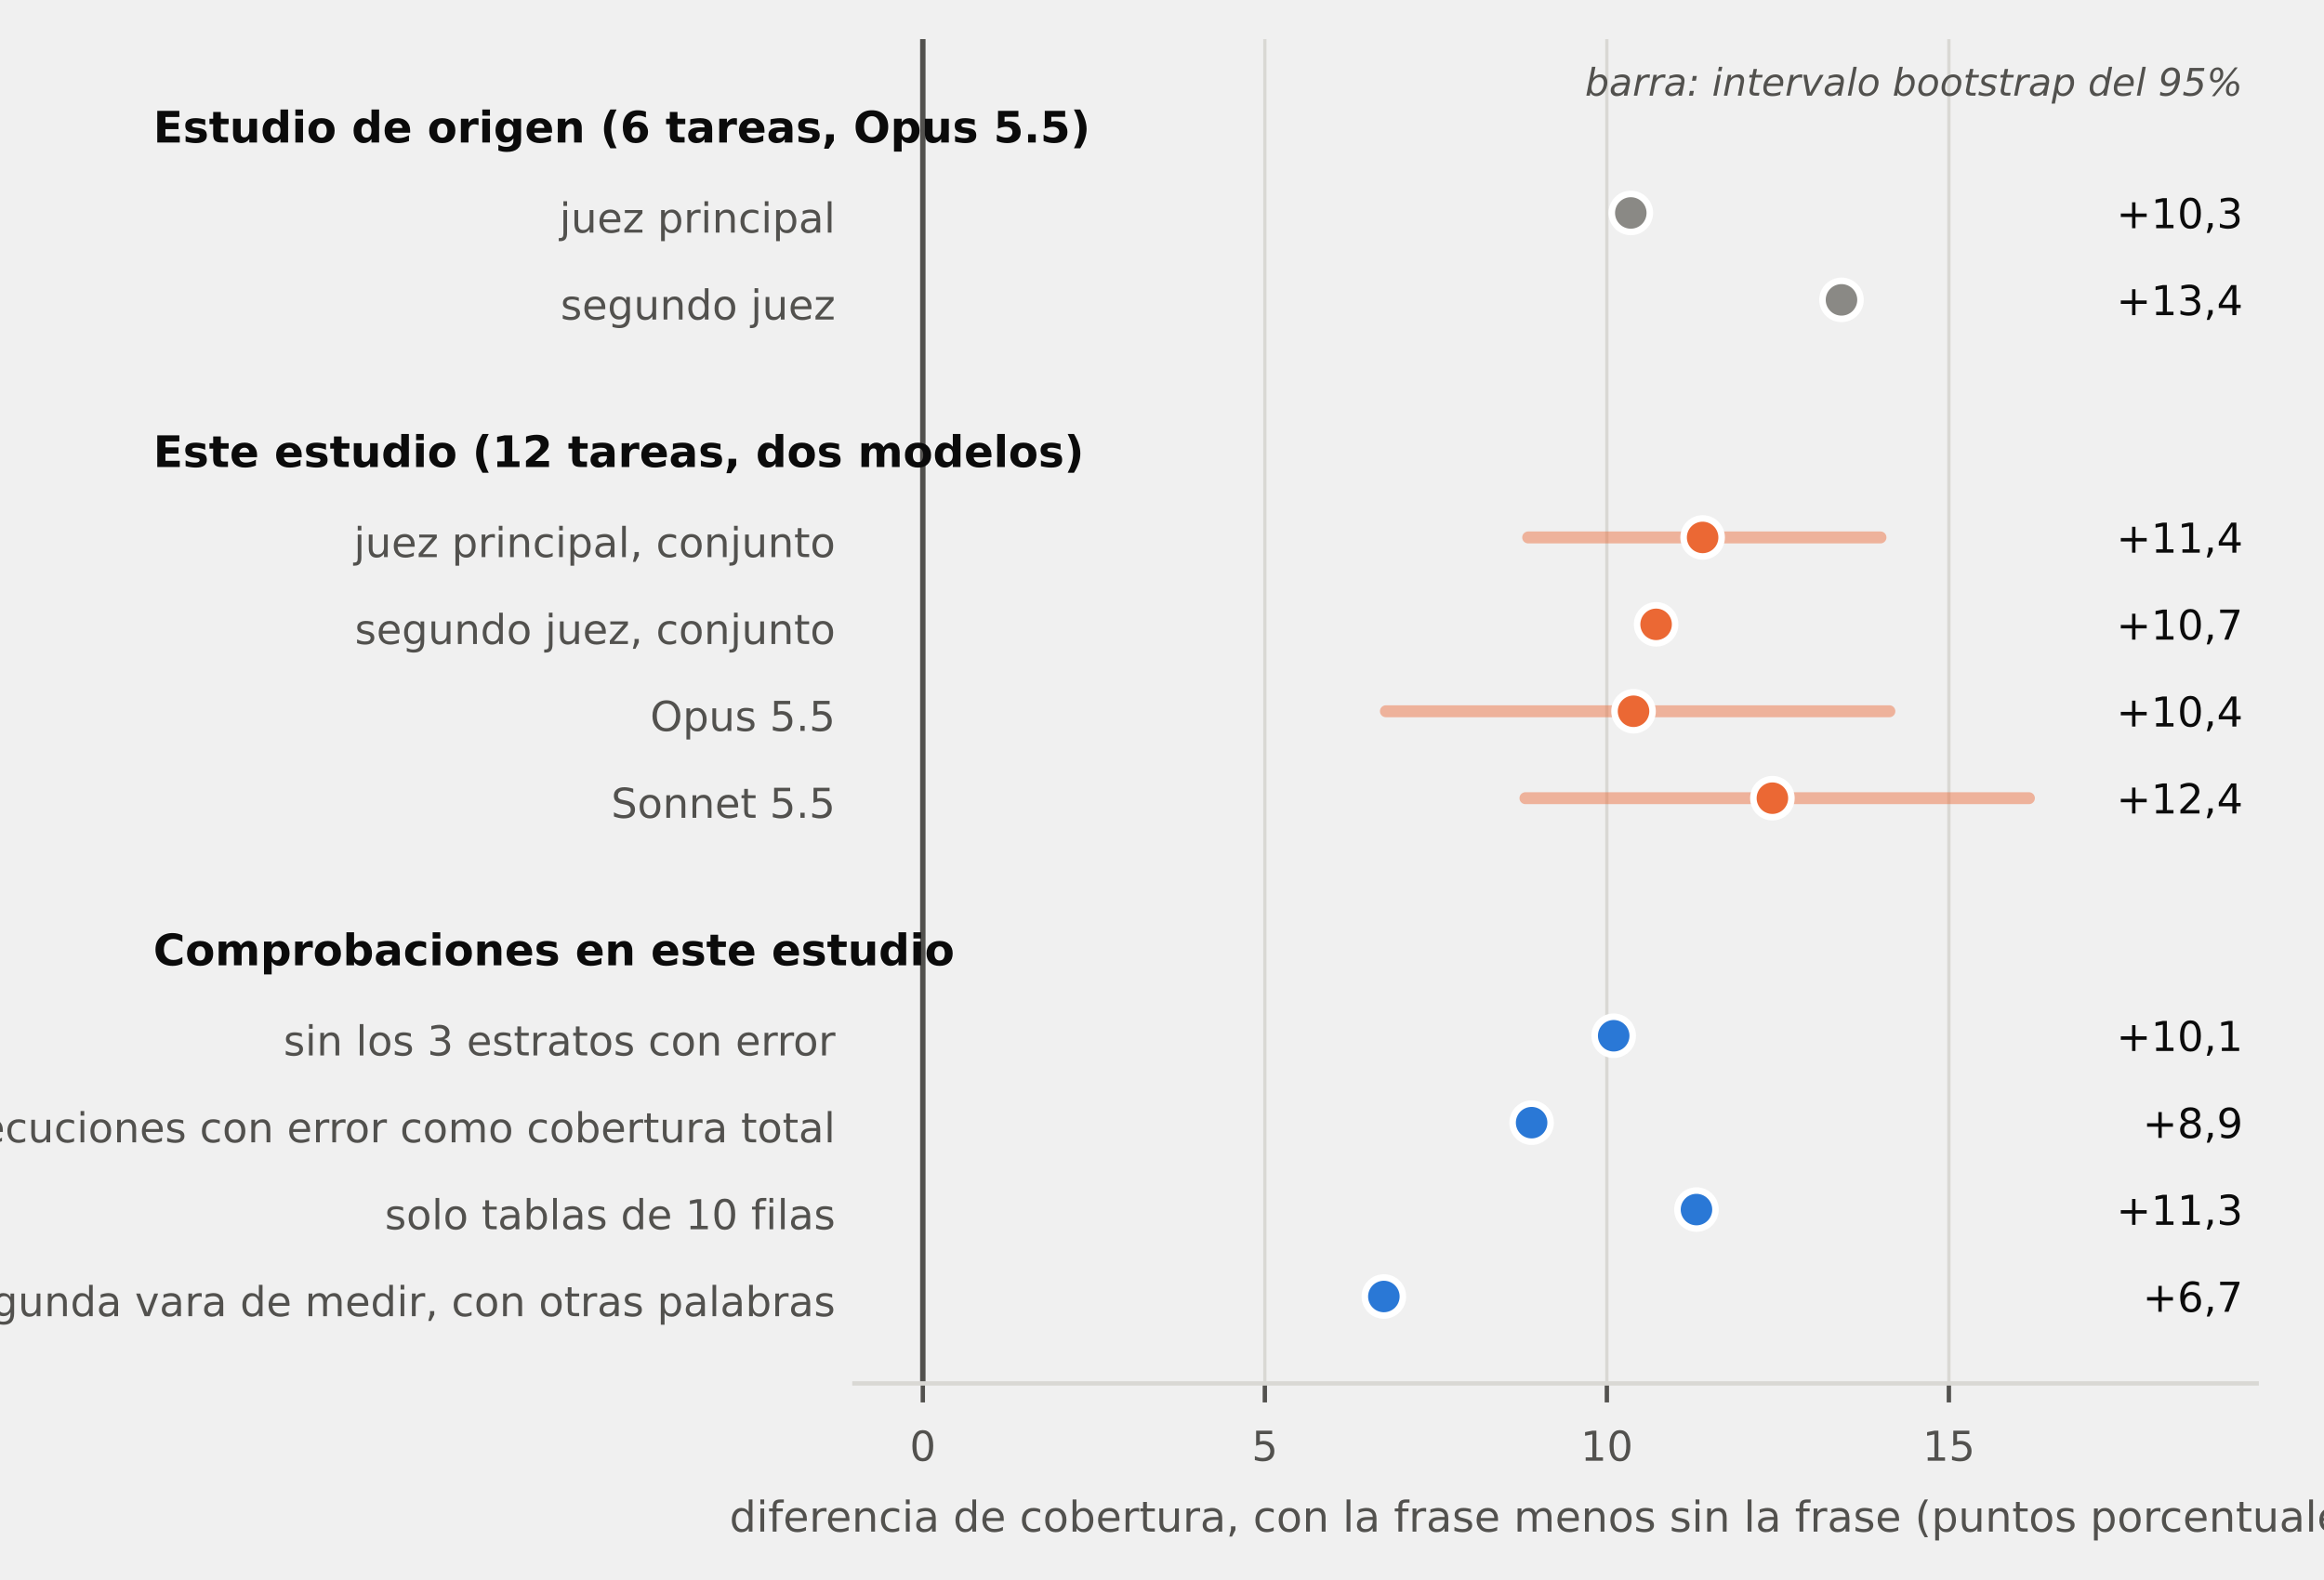
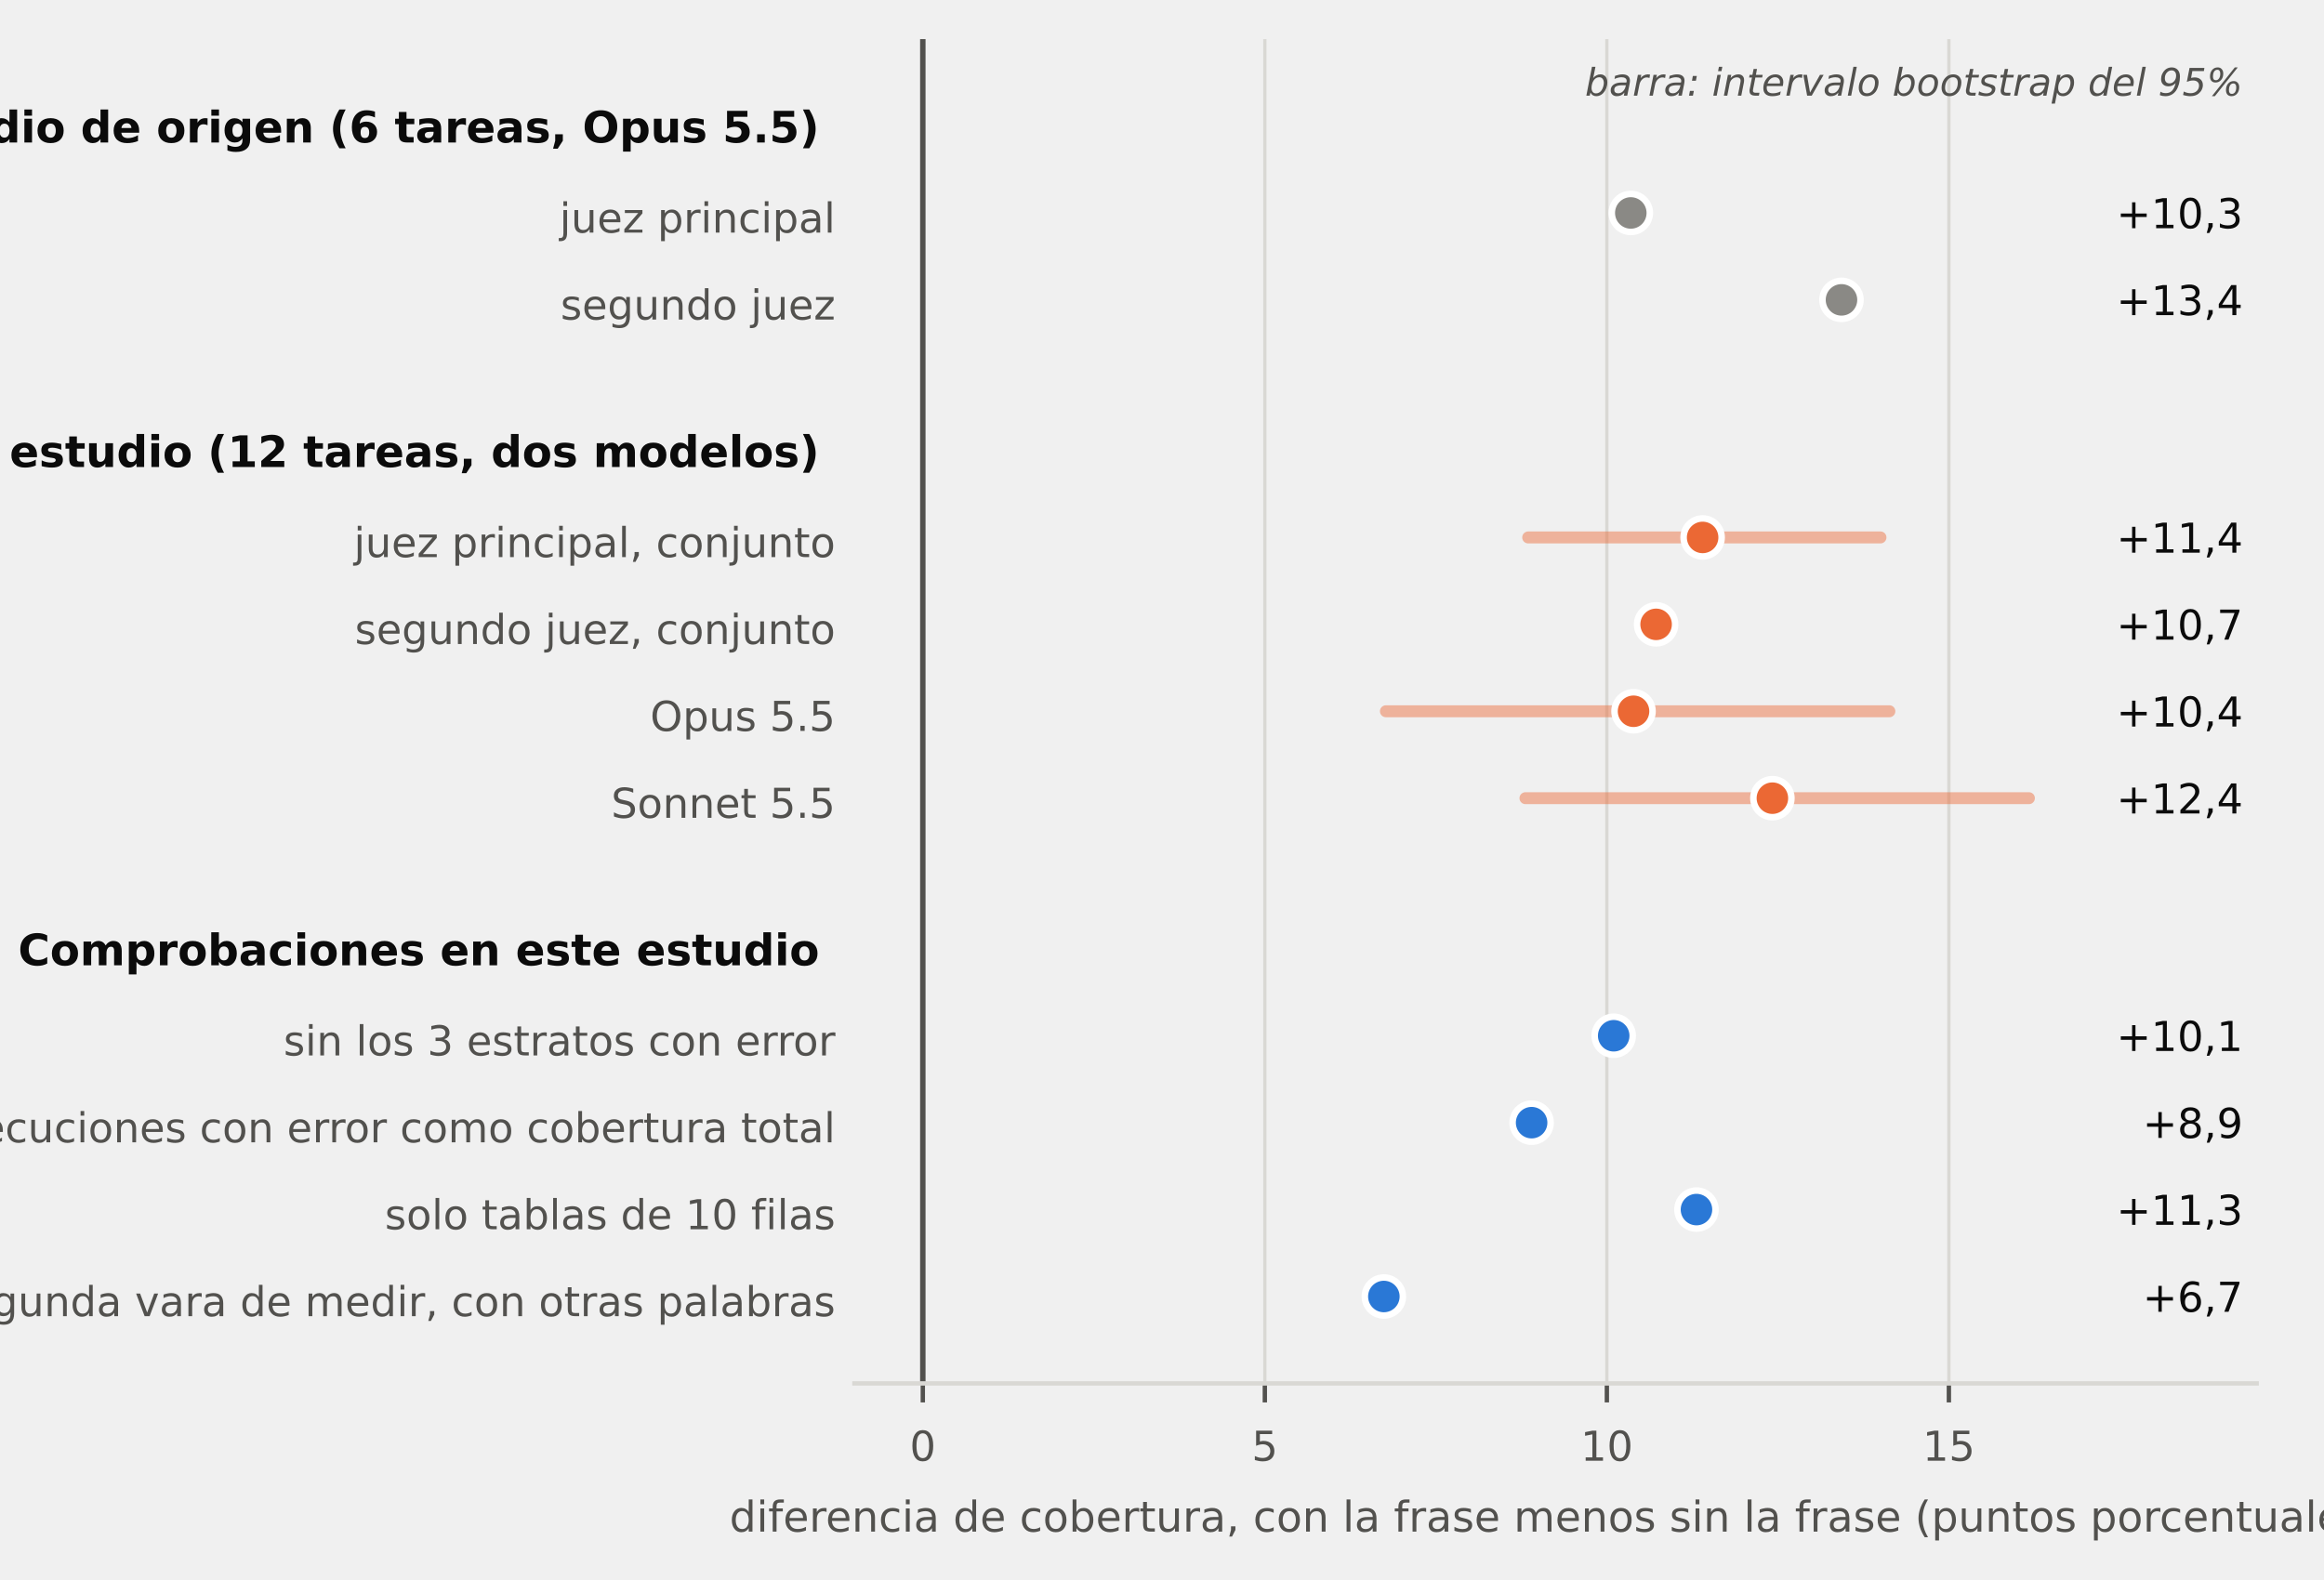
<svg xmlns="http://www.w3.org/2000/svg" xmlns:xlink="http://www.w3.org/1999/xlink" width="427.664pt" height="290.769pt" viewBox="0 0 427.664 290.769" version="1.1">
  <defs>
    <style type="text/css">*{stroke-linejoin: round; stroke-linecap: butt}</style>
  </defs>
  <g id="figure_1">
    <g id="patch_1">
      <path d="M 0 290.769  L 427.664 290.769  L 427.664 0  L 0 0  L 0 290.769  z " style="fill: none" />
    </g>
    <g id="axes_1">
      <g id="patch_2">
        <path d="M 157.23 254.628  L 415.278 254.628  L 415.278 7.2  L 157.23 7.2  L 157.23 254.628  z " style="fill: none" />
      </g>
      <g id="matplotlib.axis_1">
        <g id="xtick_1">
          <g id="line2d_1">
            <path d="M 169.818 254.628  L 169.818 7.2  " clip-path="url(#p39da0782d3)" style="fill: none; stroke: #d9d8d4; stroke-width: 0.6; stroke-linecap: square" />
          </g>
          <g id="line2d_2">
            <defs>
              <path id="m76695bbce8" d="M 0 0  L 0 3.5  " style="stroke: #52514e; stroke-width: 0.8" />
            </defs>
            <g>
              <use xlink:href="#m76695bbce8" x="169.818" y="254.628" style="fill: #52514e; stroke: #52514e; stroke-width: 0.8" />
            </g>
          </g>
          <g id="text_1">
            <text style="font-size: 7.6px; font-family: 'Helvetica Neue', 'DejaVu Sans'; text-anchor: middle; fill: #52514e" x="169.818" y="268.863" transform="rotate(-0 169.8181 268.8632)">0</text>
          </g>
        </g>
        <g id="xtick_2">
          <g id="line2d_3">
            <path d="M 232.757 254.628  L 232.757 7.2  " clip-path="url(#p39da0782d3)" style="fill: none; stroke: #d9d8d4; stroke-width: 0.6; stroke-linecap: square" />
          </g>
          <g id="line2d_4">
            <g>
              <use xlink:href="#m76695bbce8" x="232.757" y="254.628" style="fill: #52514e; stroke: #52514e; stroke-width: 0.8" />
            </g>
          </g>
          <g id="text_2">
            <text style="font-size: 7.6px; font-family: 'Helvetica Neue', 'DejaVu Sans'; text-anchor: middle; fill: #52514e" x="232.757" y="268.863" transform="rotate(-0 232.7566 268.8632)">5</text>
          </g>
        </g>
        <g id="xtick_3">
          <g id="line2d_5">
            <path d="M 295.695 254.628  L 295.695 7.2  " clip-path="url(#p39da0782d3)" style="fill: none; stroke: #d9d8d4; stroke-width: 0.6; stroke-linecap: square" />
          </g>
          <g id="line2d_6">
            <g>
              <use xlink:href="#m76695bbce8" x="295.695" y="254.628" style="fill: #52514e; stroke: #52514e; stroke-width: 0.8" />
            </g>
          </g>
          <g id="text_3">
            <text style="font-size: 7.6px; font-family: 'Helvetica Neue', 'DejaVu Sans'; text-anchor: middle; fill: #52514e" x="295.695" y="268.863" transform="rotate(-0 295.6952 268.8632)">10</text>
          </g>
        </g>
        <g id="xtick_4">
          <g id="line2d_7">
            <path d="M 358.634 254.628  L 358.634 7.2  " clip-path="url(#p39da0782d3)" style="fill: none; stroke: #d9d8d4; stroke-width: 0.6; stroke-linecap: square" />
          </g>
          <g id="line2d_8">
            <g>
              <use xlink:href="#m76695bbce8" x="358.634" y="254.628" style="fill: #52514e; stroke: #52514e; stroke-width: 0.8" />
            </g>
          </g>
          <g id="text_4">
            <text style="font-size: 7.6px; font-family: 'Helvetica Neue', 'DejaVu Sans'; text-anchor: middle; fill: #52514e" x="358.634" y="268.863" transform="rotate(-0 358.6337 268.8632)">15</text>
          </g>
        </g>
        <g id="text_5">
          <text style="font-size: 7.8px; font-family: 'Helvetica Neue', 'DejaVu Sans'; text-anchor: middle; fill: #52514e" x="286.254" y="281.908" transform="rotate(-0 286.2544 281.9076)">diferencia de cobertura, con la frase menos sin la frase (puntos porcentuales)</text>
        </g>
      </g>
      <g id="matplotlib.axis_2">
        <g id="ytick_1">
          <g id="line2d_9" />
          <g id="text_6">
            <text style="font-size: 7.6px; font-family: 'Helvetica Neue', 'DejaVu Sans'; text-anchor: end; fill: #52514e" x="153.73" y="42.813" transform="rotate(-0 153.7304 42.8126)">juez principal</text>
          </g>
        </g>
        <g id="ytick_2">
          <g id="line2d_10" />
          <g id="text_7">
            <text style="font-size: 7.6px; font-family: 'Helvetica Neue', 'DejaVu Sans'; text-anchor: end; fill: #52514e" x="153.73" y="58.81" transform="rotate(-0 153.7304 58.8101)">segundo juez</text>
          </g>
        </g>
        <g id="ytick_3">
          <g id="line2d_11" />
          <g id="text_8">
            <text style="font-size: 7.6px; font-family: 'Helvetica Neue', 'DejaVu Sans'; text-anchor: end; fill: #52514e" x="153.73" y="102.537" transform="rotate(-0 153.7304 102.5366)">juez principal, conjunto</text>
          </g>
        </g>
        <g id="ytick_4">
          <g id="line2d_12" />
          <g id="text_9">
            <text style="font-size: 7.6px; font-family: 'Helvetica Neue', 'DejaVu Sans'; text-anchor: end; fill: #52514e" x="153.73" y="118.534" transform="rotate(-0 153.7304 118.5341)">segundo juez, conjunto</text>
          </g>
        </g>
        <g id="ytick_5">
          <g id="line2d_13" />
          <g id="text_10">
            <text style="font-size: 7.6px; font-family: 'Helvetica Neue', 'DejaVu Sans'; text-anchor: end; fill: #52514e" x="153.73" y="134.532" transform="rotate(-0 153.7304 134.5316)">Opus 5.5</text>
          </g>
        </g>
        <g id="ytick_6">
          <g id="line2d_14" />
          <g id="text_11">
            <text style="font-size: 7.6px; font-family: 'Helvetica Neue', 'DejaVu Sans'; text-anchor: end; fill: #52514e" x="153.73" y="150.529" transform="rotate(-0 153.7304 150.5291)">Sonnet 5.5</text>
          </g>
        </g>
        <g id="ytick_7">
          <g id="line2d_15" />
          <g id="text_12">
            <text style="font-size: 7.6px; font-family: 'Helvetica Neue', 'DejaVu Sans'; text-anchor: end; fill: #52514e" x="153.73" y="194.256" transform="rotate(-0 153.7304 194.2556)">sin los 3 estratos con error</text>
          </g>
        </g>
        <g id="ytick_8">
          <g id="line2d_16" />
          <g id="text_13">
            <text style="font-size: 7.6px; font-family: 'Helvetica Neue', 'DejaVu Sans'; text-anchor: end; fill: #52514e" x="153.73" y="210.253" transform="rotate(-0 153.7304 210.2531)">ejecuciones con error como cobertura total</text>
          </g>
        </g>
        <g id="ytick_9">
          <g id="line2d_17" />
          <g id="text_14">
            <text style="font-size: 7.6px; font-family: 'Helvetica Neue', 'DejaVu Sans'; text-anchor: end; fill: #52514e" x="153.73" y="226.251" transform="rotate(-0 153.7304 226.2506)">solo tablas de 10 filas</text>
          </g>
        </g>
        <g id="ytick_10">
          <g id="line2d_18" />
          <g id="text_15">
            <text style="font-size: 7.6px; font-family: 'Helvetica Neue', 'DejaVu Sans'; text-anchor: end; fill: #52514e" x="153.73" y="242.248" transform="rotate(-0 153.7304 242.2481)">segunda vara de medir, con otras palabras</text>
          </g>
        </g>
      </g>
      <g id="line2d_19">
        <defs>
          <path id="m700294fc83" d="M 0 3.5  C 0.928 3.5 1.819 3.131 2.475 2.475  C 3.131 1.819 3.5 0.928 3.5 0  C 3.5 -0.928 3.131 -1.819 2.475 -2.475  C 1.819 -3.131 0.928 -3.5 0 -3.5  C -0.928 -3.5 -1.819 -3.131 -2.475 -2.475  C -3.131 -1.819 -3.5 -0.928 -3.5 0  C -3.5 0.928 -3.131 1.819 -2.475 2.475  C -1.819 3.131 -0.928 3.5 0 3.5  z " style="stroke: #ffffff; stroke-width: 1.2" />
        </defs>
        <g clip-path="url(#p39da0782d3)">
          <use xlink:href="#m700294fc83" x="300.101" y="39.195" style="fill: #8a8985; stroke: #ffffff; stroke-width: 1.2" />
        </g>
      </g>
      <g id="line2d_20">
        <g clip-path="url(#p39da0782d3)">
          <use xlink:href="#m700294fc83" x="338.871" y="55.193" style="fill: #8a8985; stroke: #ffffff; stroke-width: 1.2" />
        </g>
      </g>
      <g id="line2d_21">
        <path d="M 281.219 98.919  L 346.046 98.919  " clip-path="url(#p39da0782d3)" style="fill: none; stroke: #eb6834; stroke-opacity: 0.45; stroke-width: 2.2; stroke-linecap: round" />
      </g>
      <g id="line2d_22">
        <defs>
          <path id="mebd650de02" d="M 0 3.5  C 0.928 3.5 1.819 3.131 2.475 2.475  C 3.131 1.819 3.5 0.928 3.5 0  C 3.5 -0.928 3.131 -1.819 2.475 -2.475  C 1.819 -3.131 0.928 -3.5 0 -3.5  C -0.928 -3.5 -1.819 -3.131 -2.475 -2.475  C -3.131 -1.819 -3.5 -0.928 -3.5 0  C -3.5 0.928 -3.131 1.819 -2.475 2.475  C -1.819 3.131 -0.928 3.5 0 3.5  z " style="stroke: #ffffff; stroke-width: 1.2" />
        </defs>
        <g clip-path="url(#p39da0782d3)">
          <use xlink:href="#mebd650de02" x="313.318" y="98.919" style="fill: #eb6834; stroke: #ffffff; stroke-width: 1.2" />
        </g>
      </g>
      <g id="line2d_23">
        <g clip-path="url(#p39da0782d3)">
          <use xlink:href="#mebd650de02" x="304.758" y="114.916" style="fill: #eb6834; stroke: #ffffff; stroke-width: 1.2" />
        </g>
      </g>
      <g id="line2d_24">
        <path d="M 255.037 130.914  L 347.682 130.914  " clip-path="url(#p39da0782d3)" style="fill: none; stroke: #eb6834; stroke-opacity: 0.45; stroke-width: 2.2; stroke-linecap: round" />
      </g>
      <g id="line2d_25">
        <g clip-path="url(#p39da0782d3)">
          <use xlink:href="#mebd650de02" x="300.604" y="130.914" style="fill: #eb6834; stroke: #ffffff; stroke-width: 1.2" />
        </g>
      </g>
      <g id="line2d_26">
        <path d="M 280.716 146.911  L 373.361 146.911  " clip-path="url(#p39da0782d3)" style="fill: none; stroke: #eb6834; stroke-opacity: 0.45; stroke-width: 2.2; stroke-linecap: round" />
      </g>
      <g id="line2d_27">
        <g clip-path="url(#p39da0782d3)">
          <use xlink:href="#mebd650de02" x="326.157" y="146.911" style="fill: #eb6834; stroke: #ffffff; stroke-width: 1.2" />
        </g>
      </g>
      <g id="line2d_28">
        <defs>
          <path id="m8c7ac39cb0" d="M 0 3.5  C 0.928 3.5 1.819 3.131 2.475 2.475  C 3.131 1.819 3.5 0.928 3.5 0  C 3.5 -0.928 3.131 -1.819 2.475 -2.475  C 1.819 -3.131 0.928 -3.5 0 -3.5  C -0.928 -3.5 -1.819 -3.131 -2.475 -2.475  C -3.131 -1.819 -3.5 -0.928 -3.5 0  C -3.5 0.928 -3.131 1.819 -2.475 2.475  C -1.819 3.131 -0.928 3.5 0 3.5  z " style="stroke: #ffffff; stroke-width: 1.2" />
        </defs>
        <g clip-path="url(#p39da0782d3)">
          <use xlink:href="#m8c7ac39cb0" x="296.954" y="190.638" style="fill: #2a78d6; stroke: #ffffff; stroke-width: 1.2" />
        </g>
      </g>
      <g id="line2d_29">
        <g clip-path="url(#p39da0782d3)">
          <use xlink:href="#m8c7ac39cb0" x="281.849" y="206.636" style="fill: #2a78d6; stroke: #ffffff; stroke-width: 1.2" />
        </g>
      </g>
      <g id="line2d_30">
        <g clip-path="url(#p39da0782d3)">
          <use xlink:href="#m8c7ac39cb0" x="312.185" y="222.633" style="fill: #2a78d6; stroke: #ffffff; stroke-width: 1.2" />
        </g>
      </g>
      <g id="line2d_31">
        <g clip-path="url(#p39da0782d3)">
          <use xlink:href="#m8c7ac39cb0" x="254.659" y="238.631" style="fill: #2a78d6; stroke: #ffffff; stroke-width: 1.2" />
        </g>
      </g>
      <g id="line2d_32">
        <path d="M 169.818 254.628  L 169.818 7.2  " clip-path="url(#p39da0782d3)" style="fill: none; stroke: #52514e; stroke-linecap: square" />
      </g>
      <g id="patch_3">
        <path d="M 157.23 254.628  L 415.278 254.628  " style="fill: none; stroke: #d9d8d4; stroke-width: 0.8; stroke-linejoin: miter; stroke-linecap: square" />
      </g>
      <g id="text_16">
-         <text style="font-weight: 700; font-size: 8px; font-family: 'Helvetica Neue', 'DejaVu Sans'; text-anchor: start; fill: #0b0b0b" x="28.206" y="26.23" transform="rotate(-0 28.20638 26.2295)">Estudio de origen (6 tareas, Opus 5.5)</text>
+         <text style="font-weight: 700; font-size: 8px; font-family: 'Helvetica Neue', 'DejaVu Sans'; text-anchor: end; fill: #0b0b0b" x="150.779" y="26.23" transform="rotate(-0 150.7792 26.2295)">Estudio de origen (6 tareas, Opus 5.5)</text>
      </g>
      <g id="text_17">
        <text style="font-size: 7.6px; font-family: 'Helvetica Neue', 'DejaVu Sans'; text-anchor: end; fill: #0b0b0b" x="412.761" y="42.003" transform="rotate(-0 412.7608 42.0032)">+10,3</text>
      </g>
      <g id="text_18">
        <text style="font-size: 7.6px; font-family: 'Helvetica Neue', 'DejaVu Sans'; text-anchor: end; fill: #0b0b0b" x="412.761" y="58.001" transform="rotate(-0 412.7608 58.0007)">+13,4</text>
      </g>
      <g id="text_19">
-         <text style="font-weight: 700; font-size: 8px; font-family: 'Helvetica Neue', 'DejaVu Sans'; text-anchor: start; fill: #0b0b0b" x="28.206" y="85.954" transform="rotate(-0 28.20638 85.9535)">Este estudio (12 tareas, dos modelos)</text>
+         <text style="font-weight: 700; font-size: 8px; font-family: 'Helvetica Neue', 'DejaVu Sans'; text-anchor: end; fill: #0b0b0b" x="150.779" y="85.954" transform="rotate(-0 150.7792 85.9535)">Este estudio (12 tareas, dos modelos)</text>
      </g>
      <g id="text_20">
        <text style="font-size: 7.6px; font-family: 'Helvetica Neue', 'DejaVu Sans'; text-anchor: end; fill: #0b0b0b" x="412.761" y="101.727" transform="rotate(-0 412.7608 101.7272)">+11,4</text>
      </g>
      <g id="text_21">
        <text style="font-size: 7.6px; font-family: 'Helvetica Neue', 'DejaVu Sans'; text-anchor: end; fill: #0b0b0b" x="412.761" y="117.725" transform="rotate(-0 412.7608 117.7247)">+10,7</text>
      </g>
      <g id="text_22">
        <text style="font-size: 7.6px; font-family: 'Helvetica Neue', 'DejaVu Sans'; text-anchor: end; fill: #0b0b0b" x="412.761" y="133.722" transform="rotate(-0 412.7608 133.7222)">+10,4</text>
      </g>
      <g id="text_23">
        <text style="font-size: 7.6px; font-family: 'Helvetica Neue', 'DejaVu Sans'; text-anchor: end; fill: #0b0b0b" x="412.761" y="149.72" transform="rotate(-0 412.7608 149.7197)">+12,4</text>
      </g>
      <g id="text_24">
-         <text style="font-weight: 700; font-size: 8px; font-family: 'Helvetica Neue', 'DejaVu Sans'; text-anchor: start; fill: #0b0b0b" x="28.206" y="177.673" transform="rotate(-0 28.20638 177.6725)">Comprobaciones en este estudio</text>
+         <text style="font-weight: 700; font-size: 8px; font-family: 'Helvetica Neue', 'DejaVu Sans'; text-anchor: end; fill: #0b0b0b" x="150.779" y="177.673" transform="rotate(-0 150.7792 177.6725)">Comprobaciones en este estudio</text>
      </g>
      <g id="text_25">
        <text style="font-size: 7.6px; font-family: 'Helvetica Neue', 'DejaVu Sans'; text-anchor: end; fill: #0b0b0b" x="412.761" y="193.446" transform="rotate(-0 412.7608 193.4462)">+10,1</text>
      </g>
      <g id="text_26">
        <text style="font-size: 7.6px; font-family: 'Helvetica Neue', 'DejaVu Sans'; text-anchor: end; fill: #0b0b0b" x="412.761" y="209.444" transform="rotate(-0 412.7608 209.4437)">+8,9</text>
      </g>
      <g id="text_27">
        <text style="font-size: 7.6px; font-family: 'Helvetica Neue', 'DejaVu Sans'; text-anchor: end; fill: #0b0b0b" x="412.761" y="225.441" transform="rotate(-0 412.7608 225.4412)">+11,3</text>
      </g>
      <g id="text_28">
        <text style="font-size: 7.6px; font-family: 'Helvetica Neue', 'DejaVu Sans'; text-anchor: end; fill: #0b0b0b" x="412.761" y="241.439" transform="rotate(-0 412.7608 241.4387)">+6,7</text>
      </g>
      <g id="text_29">
        <text style="font-style: italic; font-size: 7px; font-family: 'Helvetica Neue', 'DejaVu Sans'; text-anchor: end; fill: #52514e" x="412.698" y="17.61" transform="rotate(-0 412.6979 17.61042)">barra: intervalo bootstrap del 95%</text>
      </g>
    </g>
  </g>
  <defs>
    <clipPath id="p39da0782d3">
      <rect x="157.23" y="7.2" width="258.048" height="247.428" />
    </clipPath>
  </defs>
</svg>
